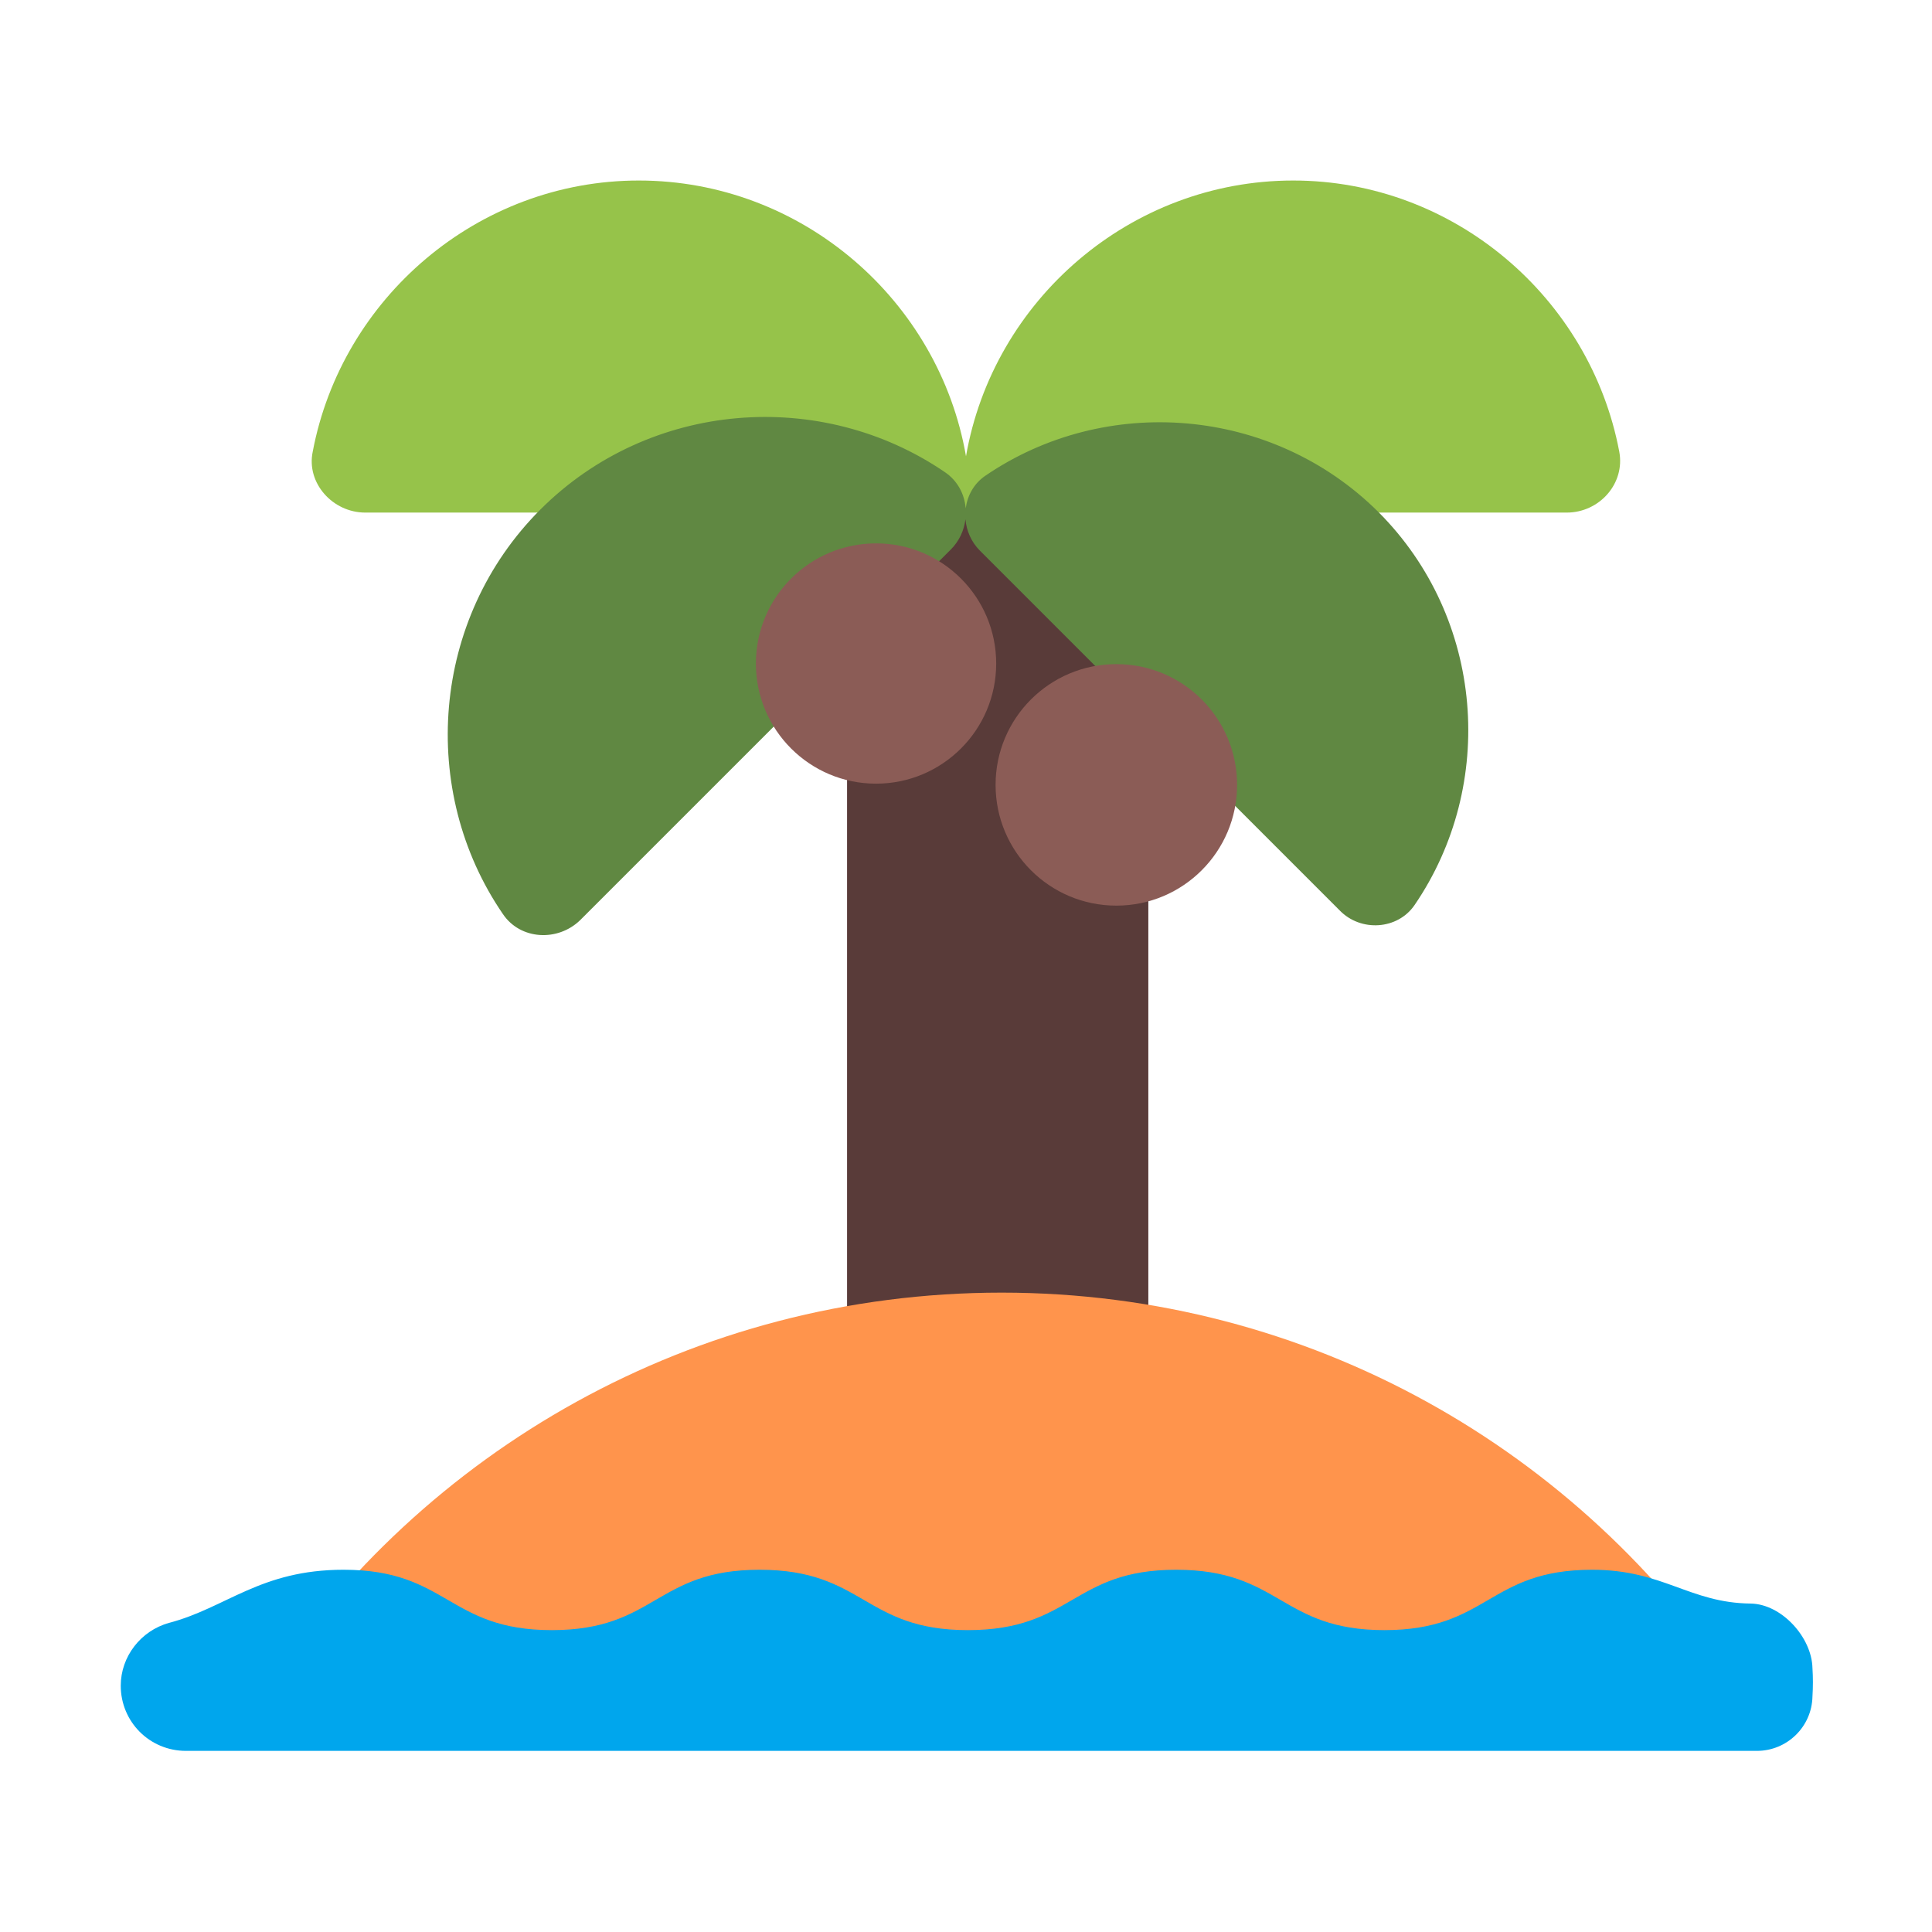
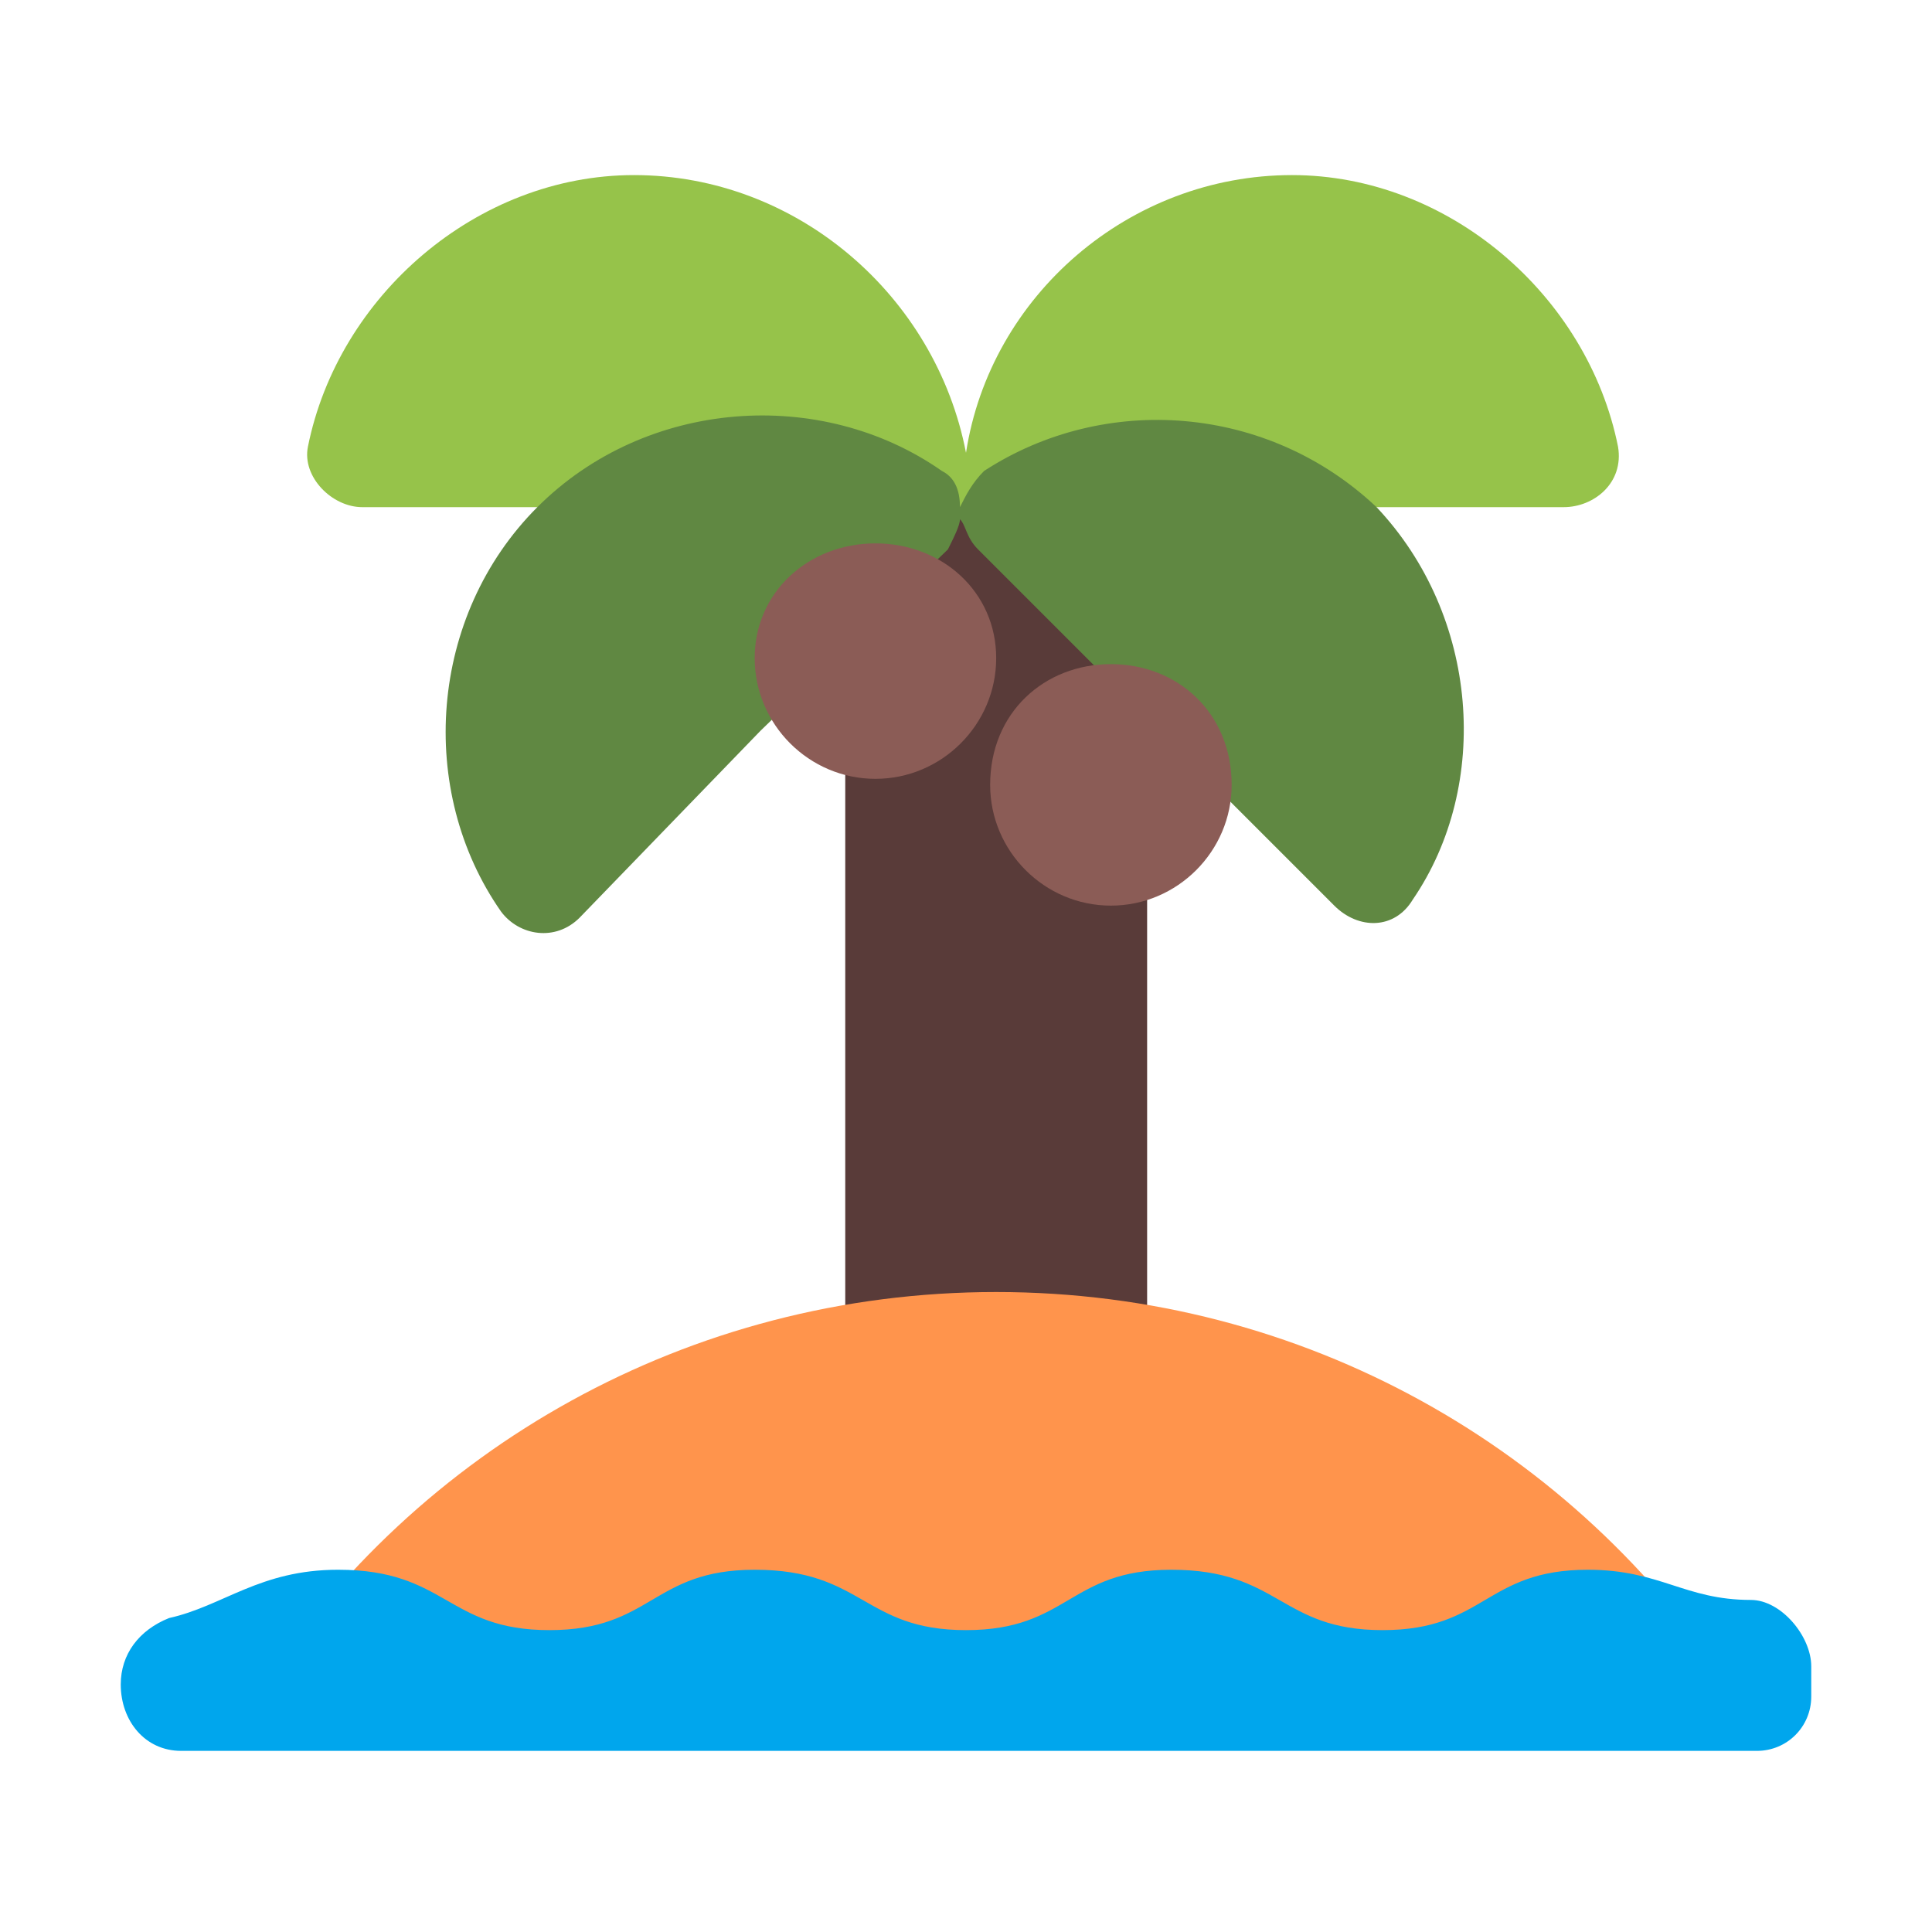
<svg xmlns="http://www.w3.org/2000/svg" width="32" height="32" viewBox="0 0 32 32" fill="none">
-   <path d="M18.5 8.35H14.55C14.26 8.35 14.03 8.58 14.03 8.87V25.95C14.03 26.24 14.26 26.47 14.55 26.47H18.5C18.79 26.47 19.02 26.24 19.02 25.95V8.88C19.02 8.59 18.79 8.35 18.5 8.35Z" fill="#593B39" />
-   <path d="M28.794 28H4.386C6.993 24.03 11.484 21.41 16.59 21.41C21.696 21.41 26.188 24.03 28.794 28Z" fill="#FF944C" />
-   <path d="M15.92 8.49H10.58H6.05C5.51 8.49 5.07 8 5.18 7.48C5.66 4.94 7.91 2.99 10.58 2.99C13.283 2.99 15.553 4.976 16 7.557C16.448 4.976 18.718 2.99 21.42 2.99C24.09 2.99 26.34 4.94 26.82 7.48C26.92 8.01 26.49 8.49 25.95 8.49H21.42H16.08H15.92Z" fill="#96C34A" />
-   <path d="M15.75 9.1L12.68 12.17L9.61 15.24C9.24 15.6 8.62 15.57 8.33 15.14C6.93 13.1 7.14 10.25 8.95 8.44C10.76 6.63 13.6 6.42 15.65 7.82C15.861 7.962 15.976 8.186 15.995 8.42C16.023 8.208 16.131 8.009 16.32 7.88C18.31 6.52 21.07 6.73 22.83 8.48C24.59 10.24 24.79 13 23.43 14.99C23.15 15.4 22.54 15.44 22.19 15.08L19.21 12.1L16.23 9.12C16.087 8.977 16.008 8.791 15.991 8.602C15.968 8.785 15.888 8.962 15.75 9.1Z" fill="#608842" />
-   <path d="M16.5 10.99C16.5 12.089 15.609 12.98 14.51 12.98C13.411 12.98 12.52 12.089 12.52 10.99C12.52 9.891 13.411 9 14.51 9C15.609 9 16.5 9.891 16.5 10.99ZM20.49 13C20.49 14.105 19.595 15 18.49 15C17.385 15 16.49 14.105 16.49 13C16.49 11.895 17.385 11 18.49 11C19.595 11 20.49 11.895 20.49 13Z" fill="#8B5C56" />
-   <path d="M30.02 27.63C30.01 27.12 29.51 26.57 29 26.56C27.98 26.55 27.55 26 26.37 26C24.65 26 24.65 27 22.93 27C21.21 27 21.21 26 19.48 26C17.76 26 17.76 27 16.03 27C14.31 27 14.31 26 12.58 26C10.86 26 10.86 27 9.14 27C7.42 27 7.42 26 5.69 26C4.31 26 3.75 26.63 2.8 26.88C2.33 27.01 2 27.44 2 27.92C2 28.52 2.48 29 3.08 29H29.1C29.6 29 30.01 28.6 30.02 28.1C30.03 27.94 30.03 27.78 30.02 27.63Z" fill="#00A6ED" />
+   <path d="M18.5 8.3H14.5C14.2 8.3 14.0 8.5 14.0 8.8V25.9C14.0 26.2 14.2 26.4 14.5 26.4H18.5C18.7 26.4 19.0 26.2 19.0 25.9V8.8C19.0 8.5 18.7 8.3 18.5 8.3Z" fill="#593B39" />
+   <path d="M28.7 28H4.3C6.9 24.0 11.4 21.4 16.5 21.4C21.6 21.4 26.1 24.0 28.7 28Z" fill="#FF944C" />
+   <path d="M15.9 8.4H10.5H6.0C5.5 8.4 5.0 7.9 5.1 7.4C5.6 4.9 7.9 2.9 10.5 2.9C13.2 2.9 15.5 4.9 16.0 7.5C16.4 4.9 18.7 2.9 21.4 2.9C24.0 2.9 26.3 4.9 26.8 7.4C26.9 8.0 26.4 8.4 25.9 8.4H21.4H16.0H15.9Z" fill="#96C34A" />
+   <path d="M15.7 9.1L12.6 12.1L9.6 15.2C9.2 15.6 8.6 15.5 8.3 15.1C6.9 13.1 7.1 10.2 8.9 8.4C10.7 6.6 13.6 6.4 15.6 7.8C15.8 7.9 15.9 8.1 15.9 8.4C16.0 8.2 16.1 8.0 16.3 7.8C18.3 6.5 21.0 6.7 22.8 8.4C24.5 10.2 24.7 13 23.4 14.9C23.1 15.4 22.5 15.4 22.1 15.0L19.2 12.1L16.2 9.1C16.0 8.9 16.0 8.7 15.9 8.6C15.9 8.7 15.8 8.9 15.7 9.1Z" fill="#608842" />
+   <path d="M16.5 10.9C16.5 12.0 15.6 12.9 14.5 12.9C13.4 12.9 12.5 12.0 12.5 10.9C12.5 9.8 13.4 9 14.5 9C15.6 9 16.5 9.8 16.5 10.9ZM20.4 13C20.4 14.1 19.5 15 18.4 15C17.3 15 16.4 14.1 16.4 13C16.4 11.8 17.3 11 18.4 11C19.5 11 20.4 11.8 20.4 13Z" fill="#8B5C56" />
+   <path d="M30.0 27.6C30.0 27.1 29.5 26.5 29 26.5C27.9 26.5 27.5 26 26.3 26C24.6 26 24.6 27 22.9 27C21.2 27 21.2 26 19.4 26C17.7 26 17.7 27 16.0 27C14.3 27 14.3 26 12.5 26C10.8 26 10.8 27 9.1 27C7.4 27 7.4 26 5.6 26C4.3 26 3.7 26.6 2.8 26.8C2.3 27.0 2 27.4 2 27.9C2 28.5 2.4 29 3.0 29H29.1C29.6 29 30.0 28.6 30.0 28.1C30.0 27.9 30.0 27.7 30.0 27.6Z" fill="#00A6ED" />
</svg>
